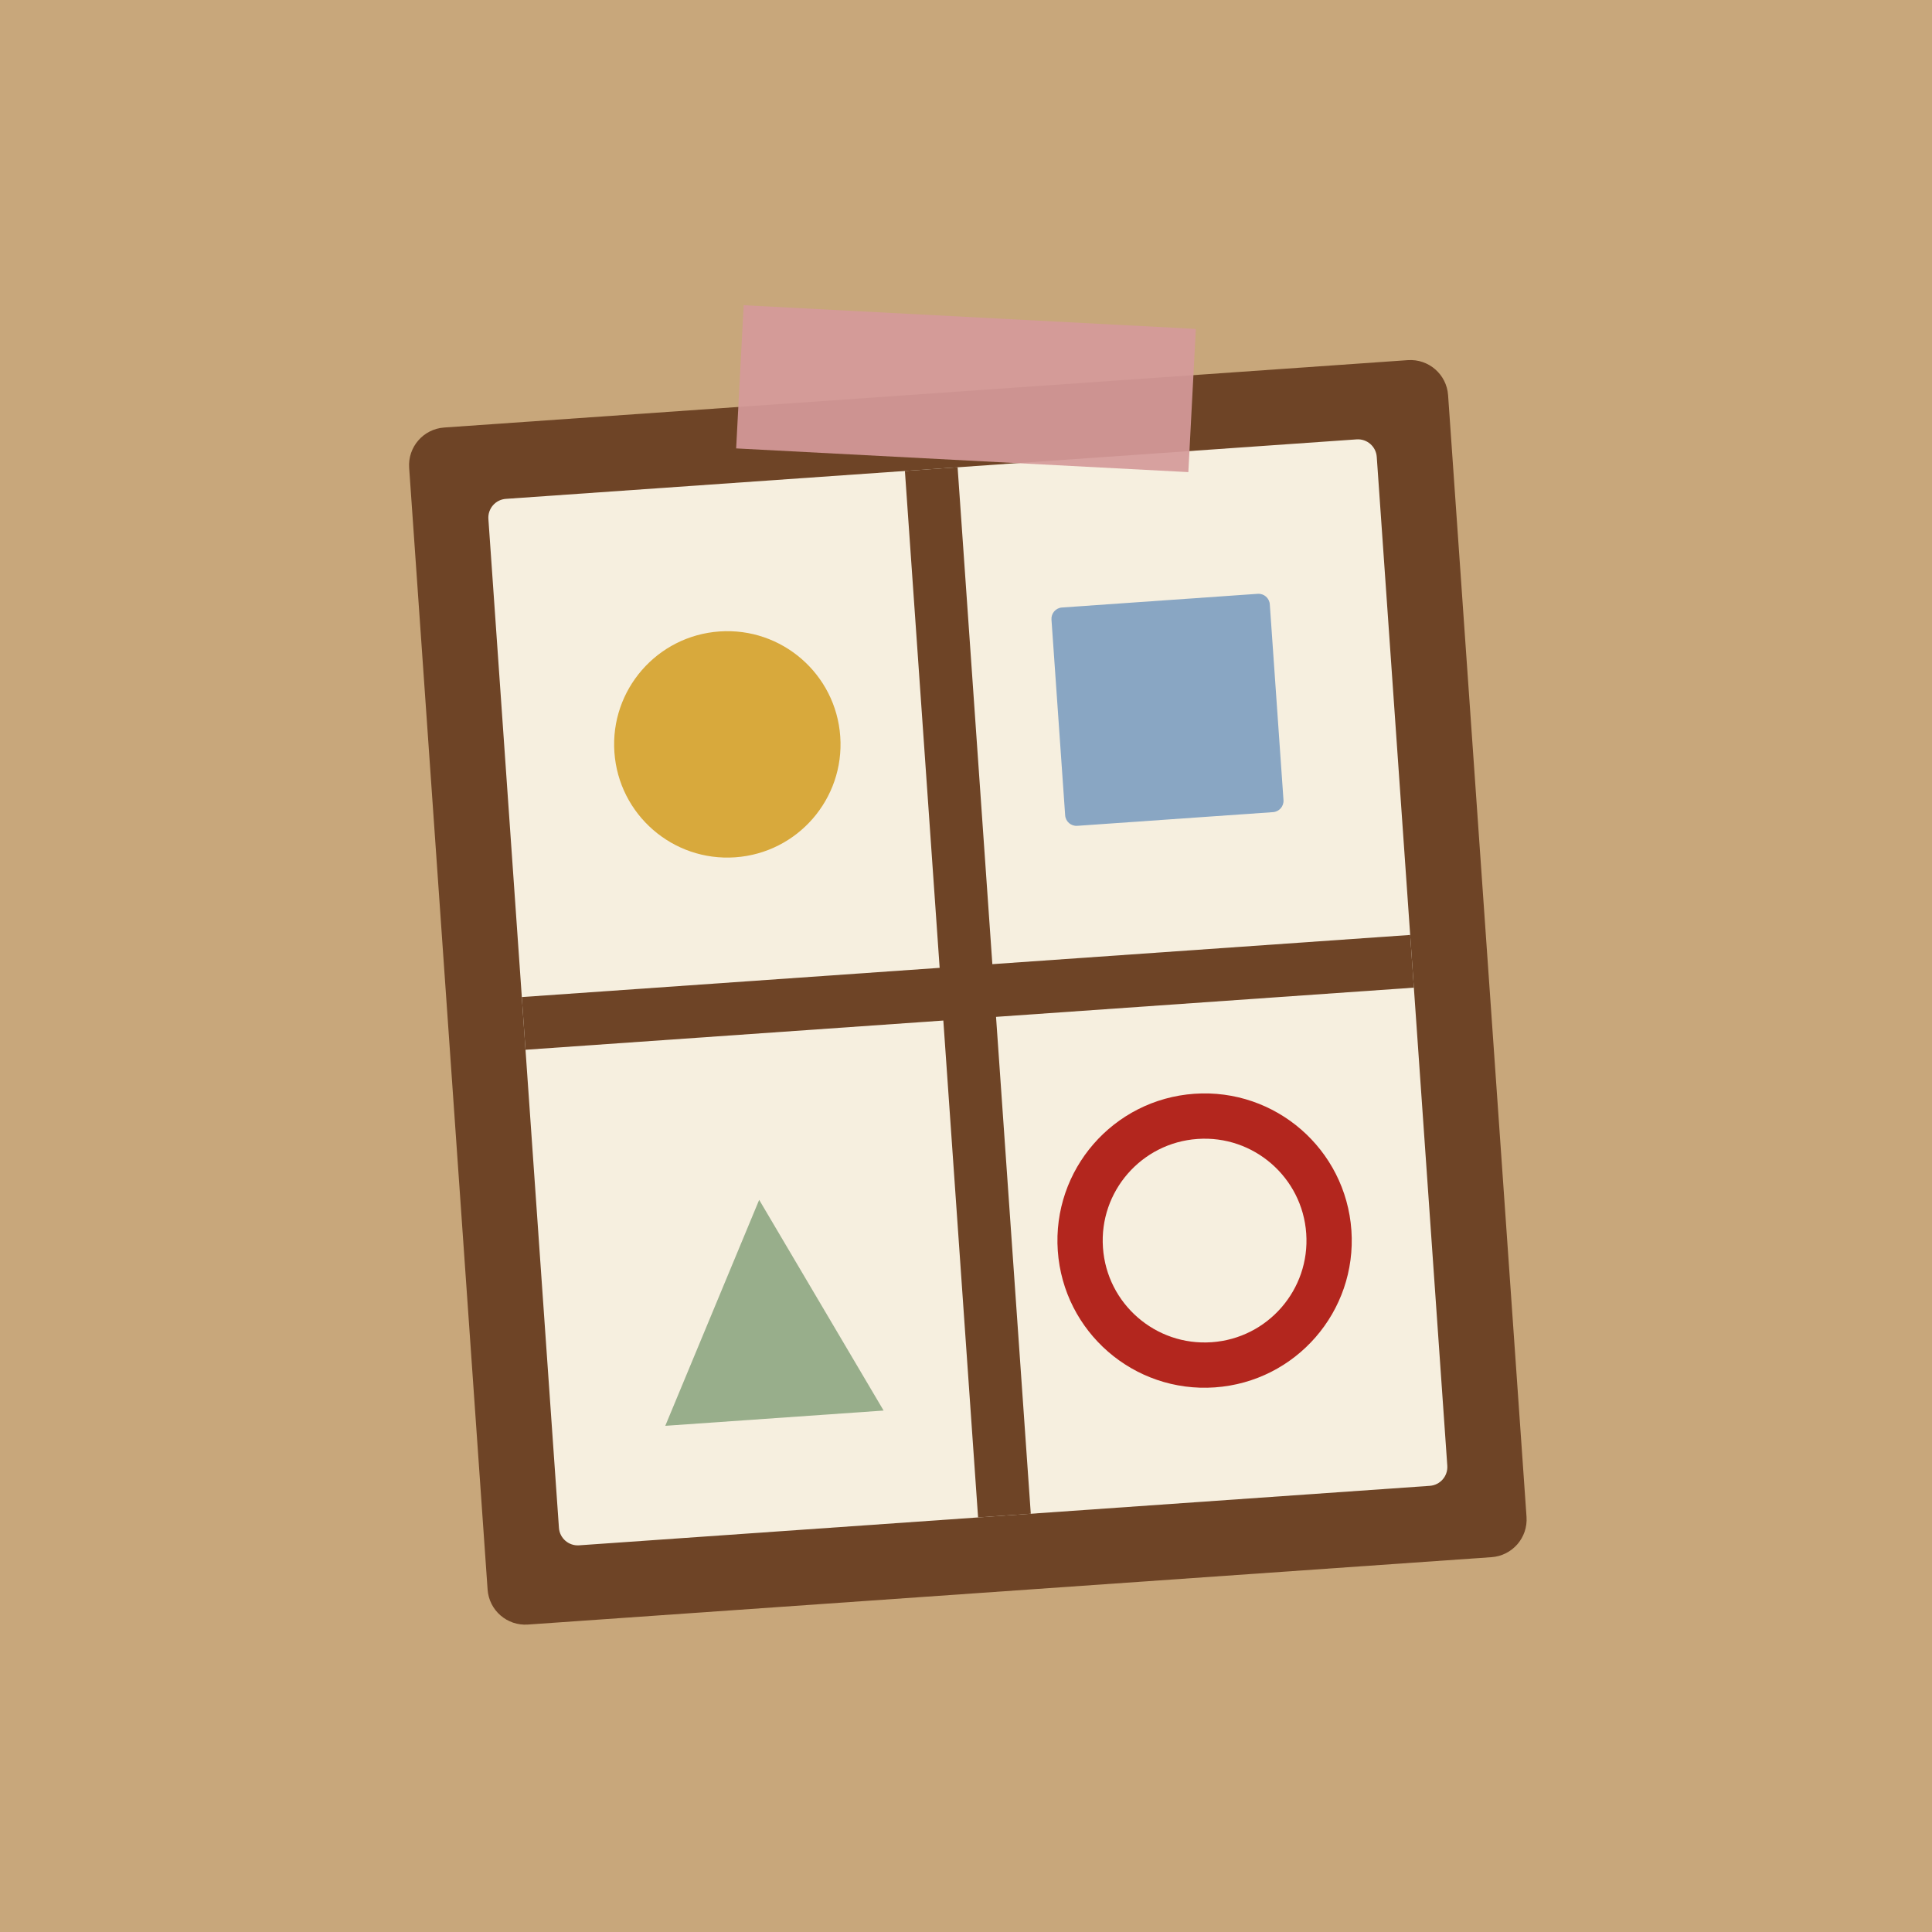
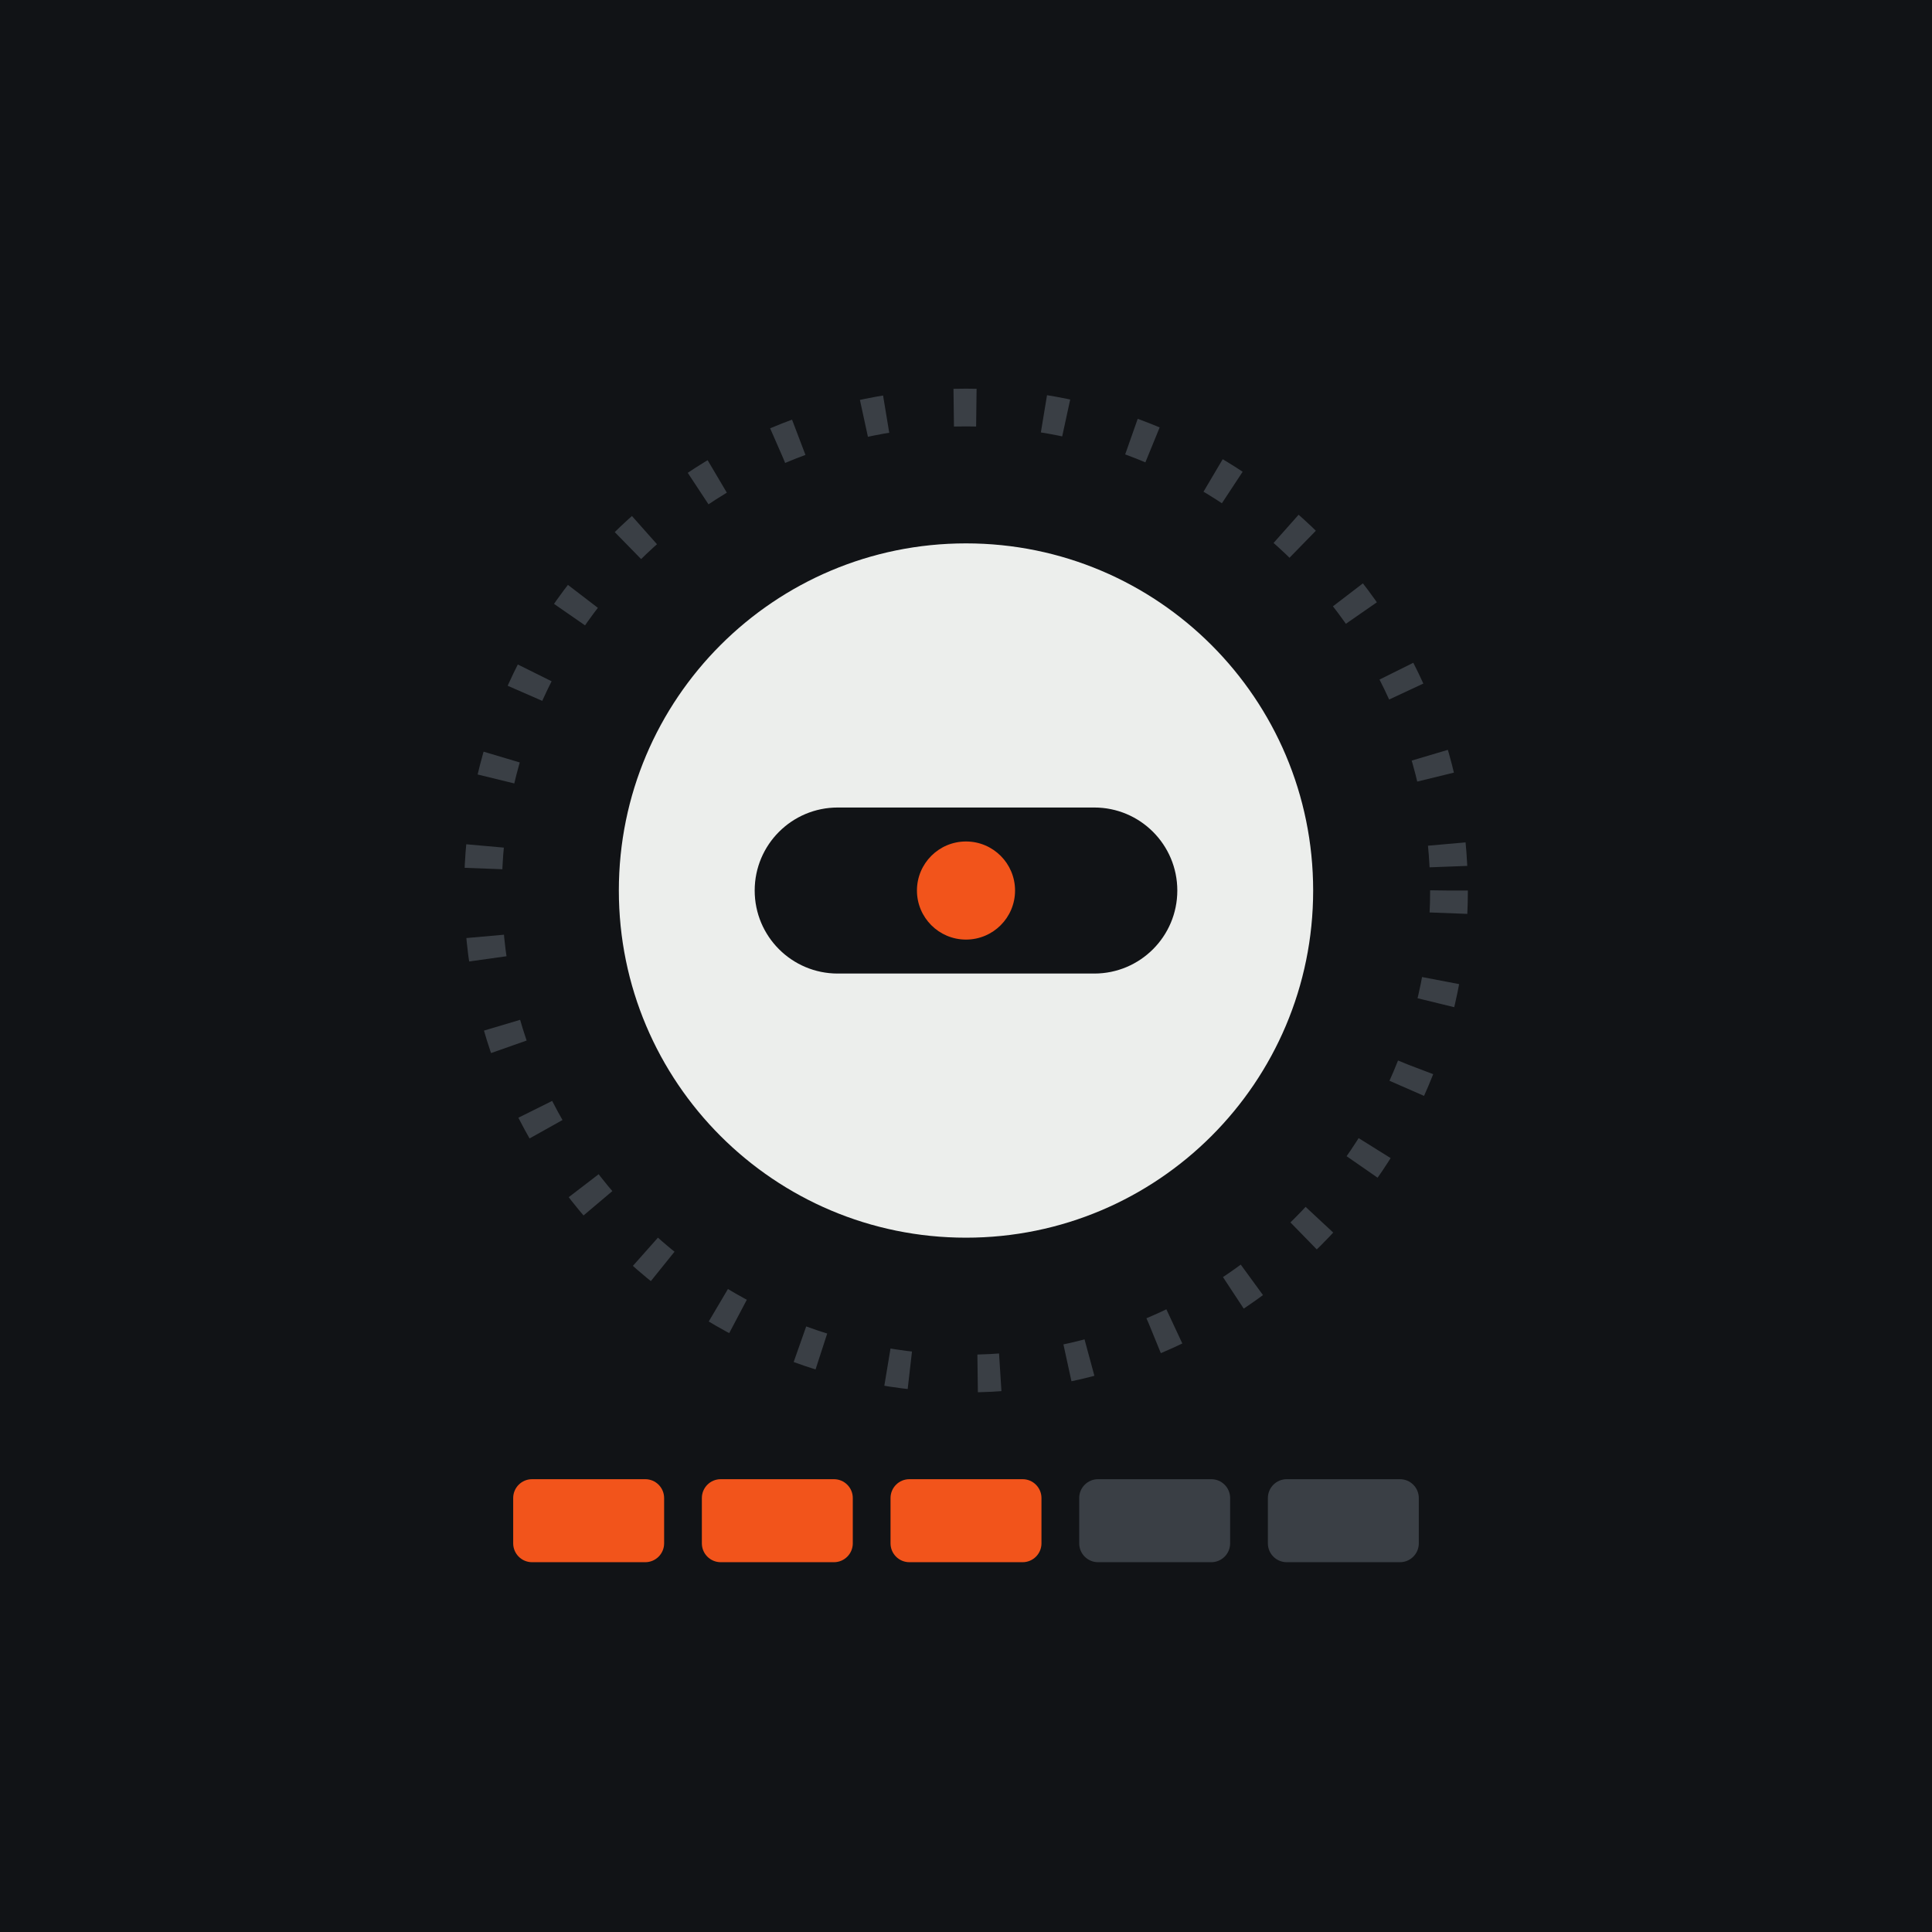
<svg xmlns="http://www.w3.org/2000/svg" viewBox="0 0 512 512">
-   <rect width="512" height="512" fill="#c8a77b" />
-   <g transform="rotate(-4 256 256)">
-     <rect x="118" y="104" width="276" height="318" rx="10" fill="#6e4426" />
-     <rect x="138" y="124" width="236" height="278" rx="5" fill="#f6efdf" />
-     <path d="M138 263h236M256 124v278" stroke="#6e4426" stroke-width="14" />
-     <circle cx="197" cy="193" r="30" fill="#d8a93c" />
-     <rect x="285" y="163" width="58" height="58" rx="3" fill="#89a6c3" />
-     <path d="M168 372l29-58 29 58z" fill="#98ae8b" />
-     <circle cx="314" cy="333" r="33" fill="none" stroke="#b3261e" stroke-width="12" />
+   <rect width="512" height="512" fill="#111316" />
+   <circle cx="256" cy="236" r="128" fill="none" stroke="#3a3f45" stroke-width="10" stroke-dasharray="6 18" />
+   <circle cx="256" cy="236" r="92" fill="#eceeec" />
+   <rect x="200" y="214" width="112" height="44" rx="22" fill="#111316" />
+   <circle cx="256" cy="236" r="13" fill="#f2541b" />
+   <g fill="#f2541b">
+     <rect x="136" y="392" width="40" height="22" rx="5" />
+     <rect x="186" y="392" width="40" height="22" rx="5" />
+     <rect x="236" y="392" width="40" height="22" rx="5" />
  </g>
-   <rect x="196" y="84" width="120" height="38" fill="#d59a9a" opacity=".92" transform="rotate(3 256 103)" />
+   <g fill="#3a3f45">
+     <rect x="286" y="392" width="40" height="22" rx="5" />
+     <rect x="336" y="392" width="40" height="22" rx="5" />
+   </g>
</svg>
